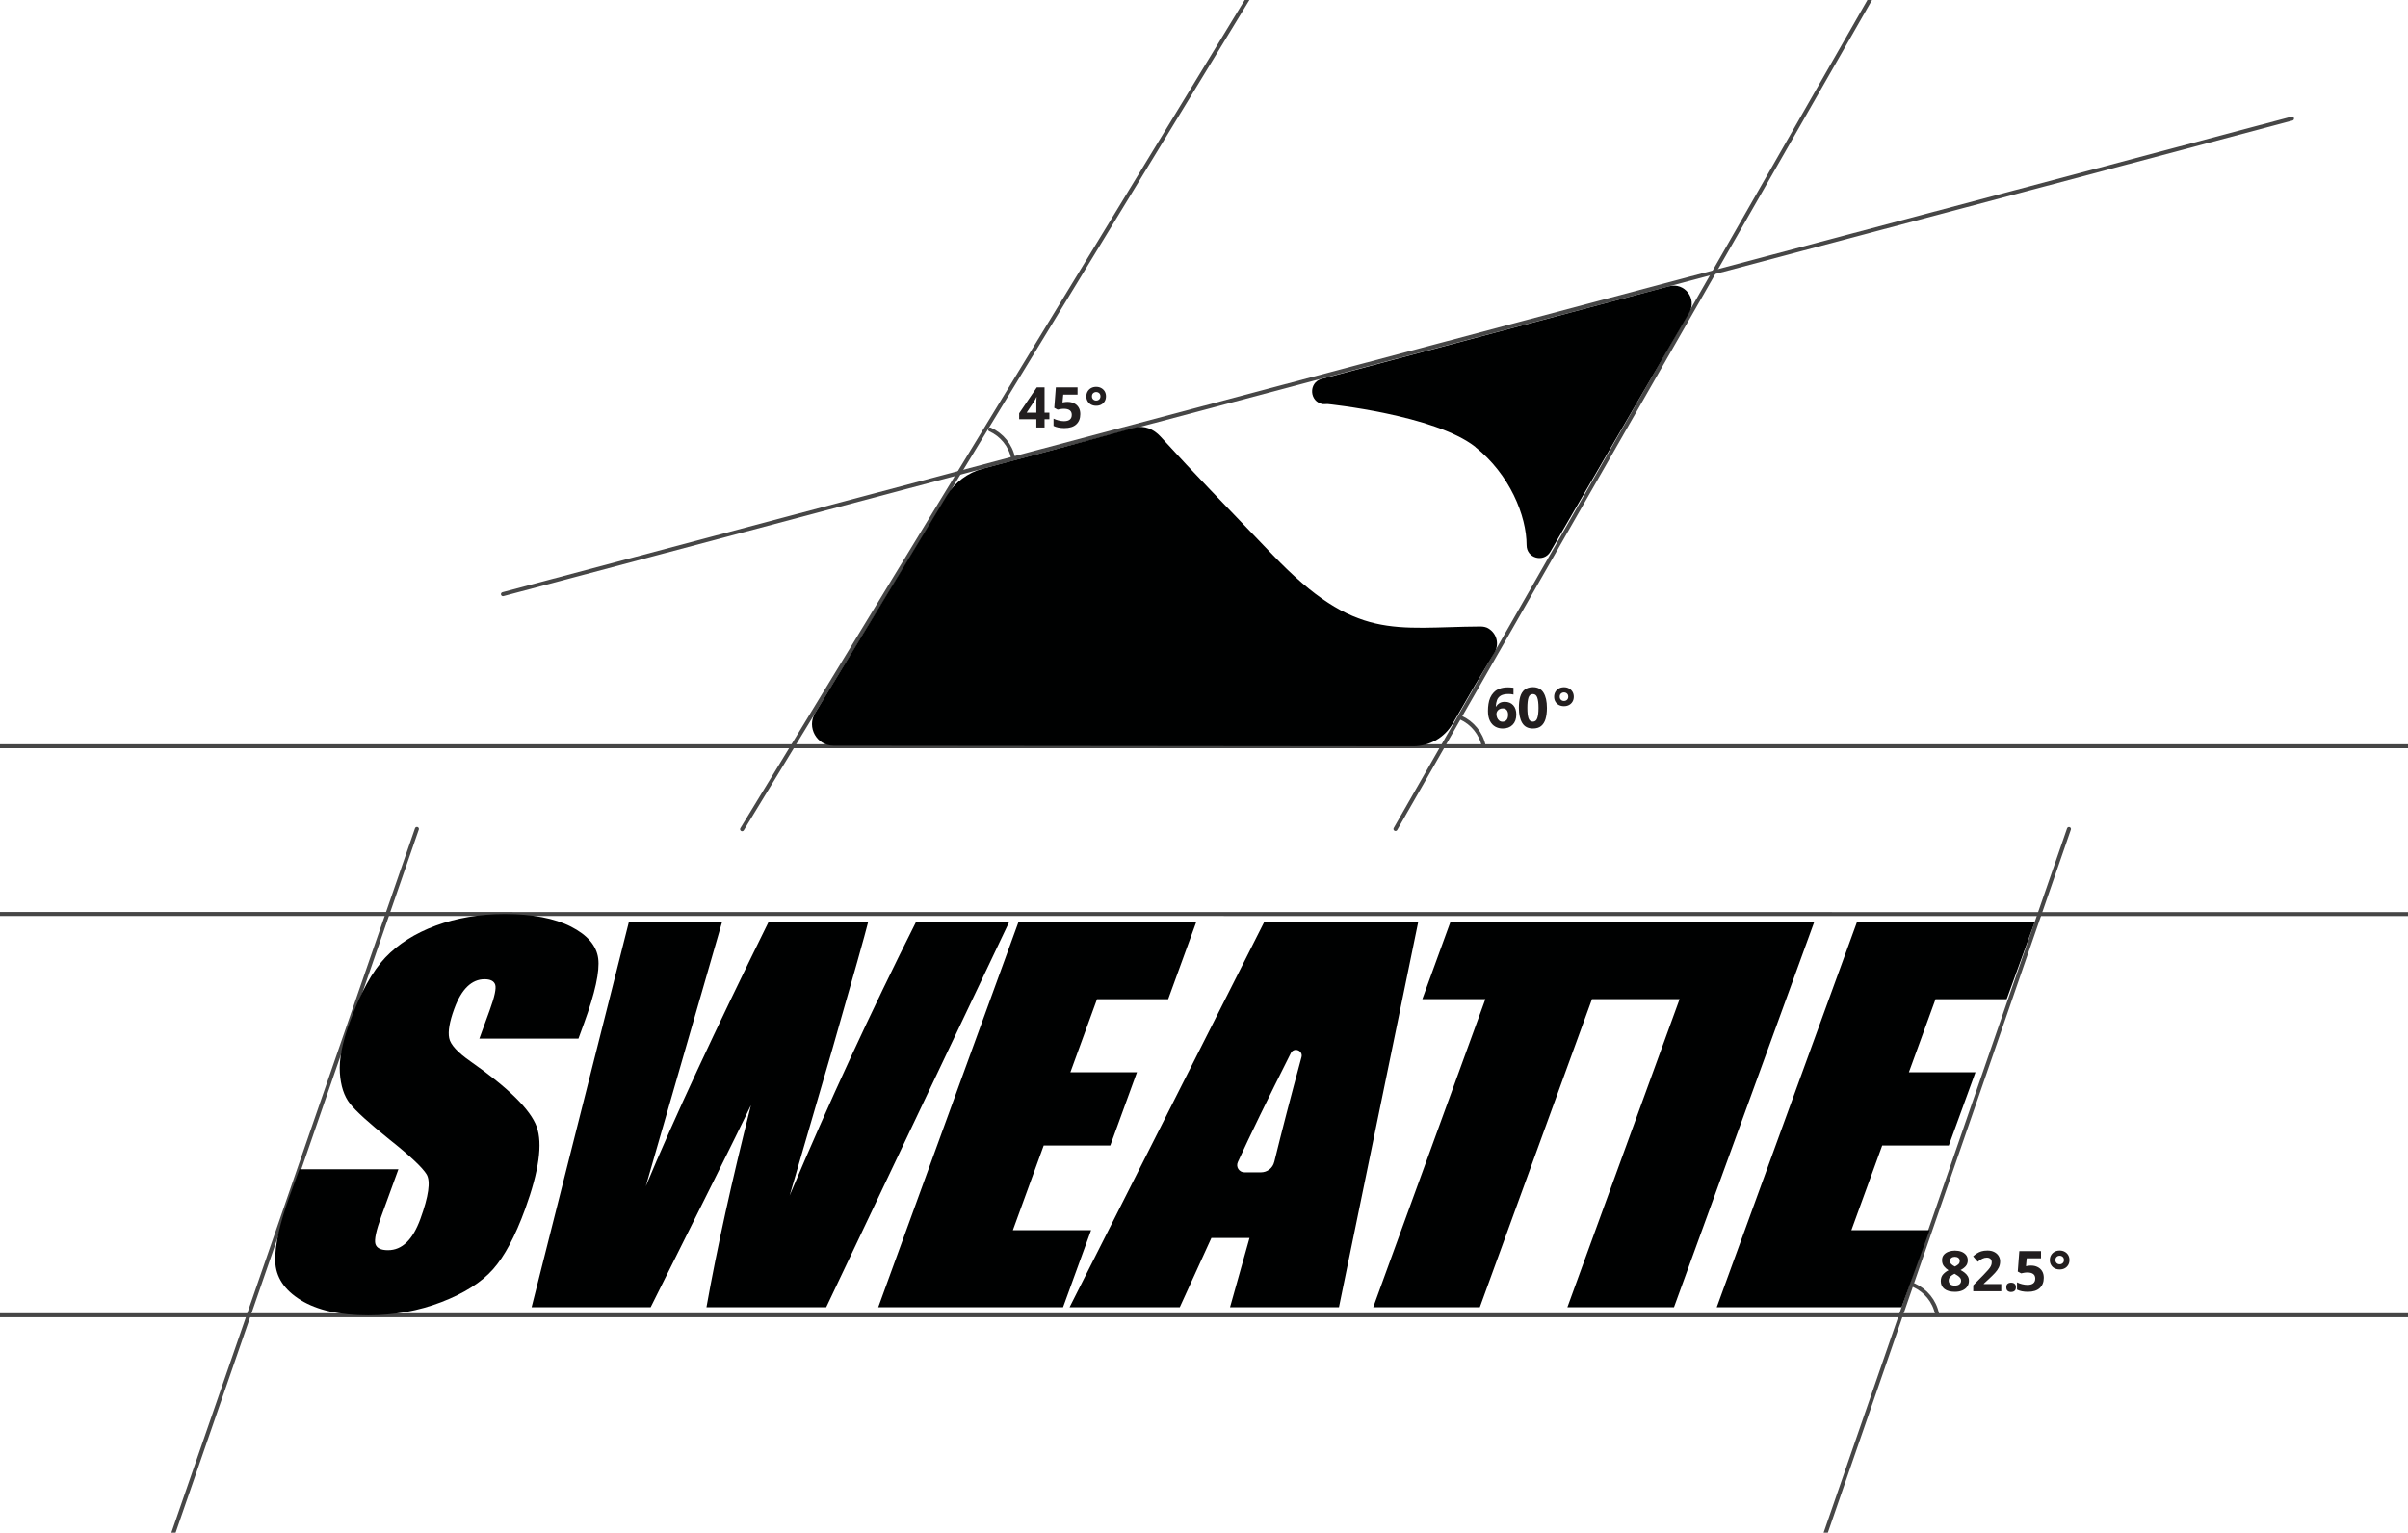
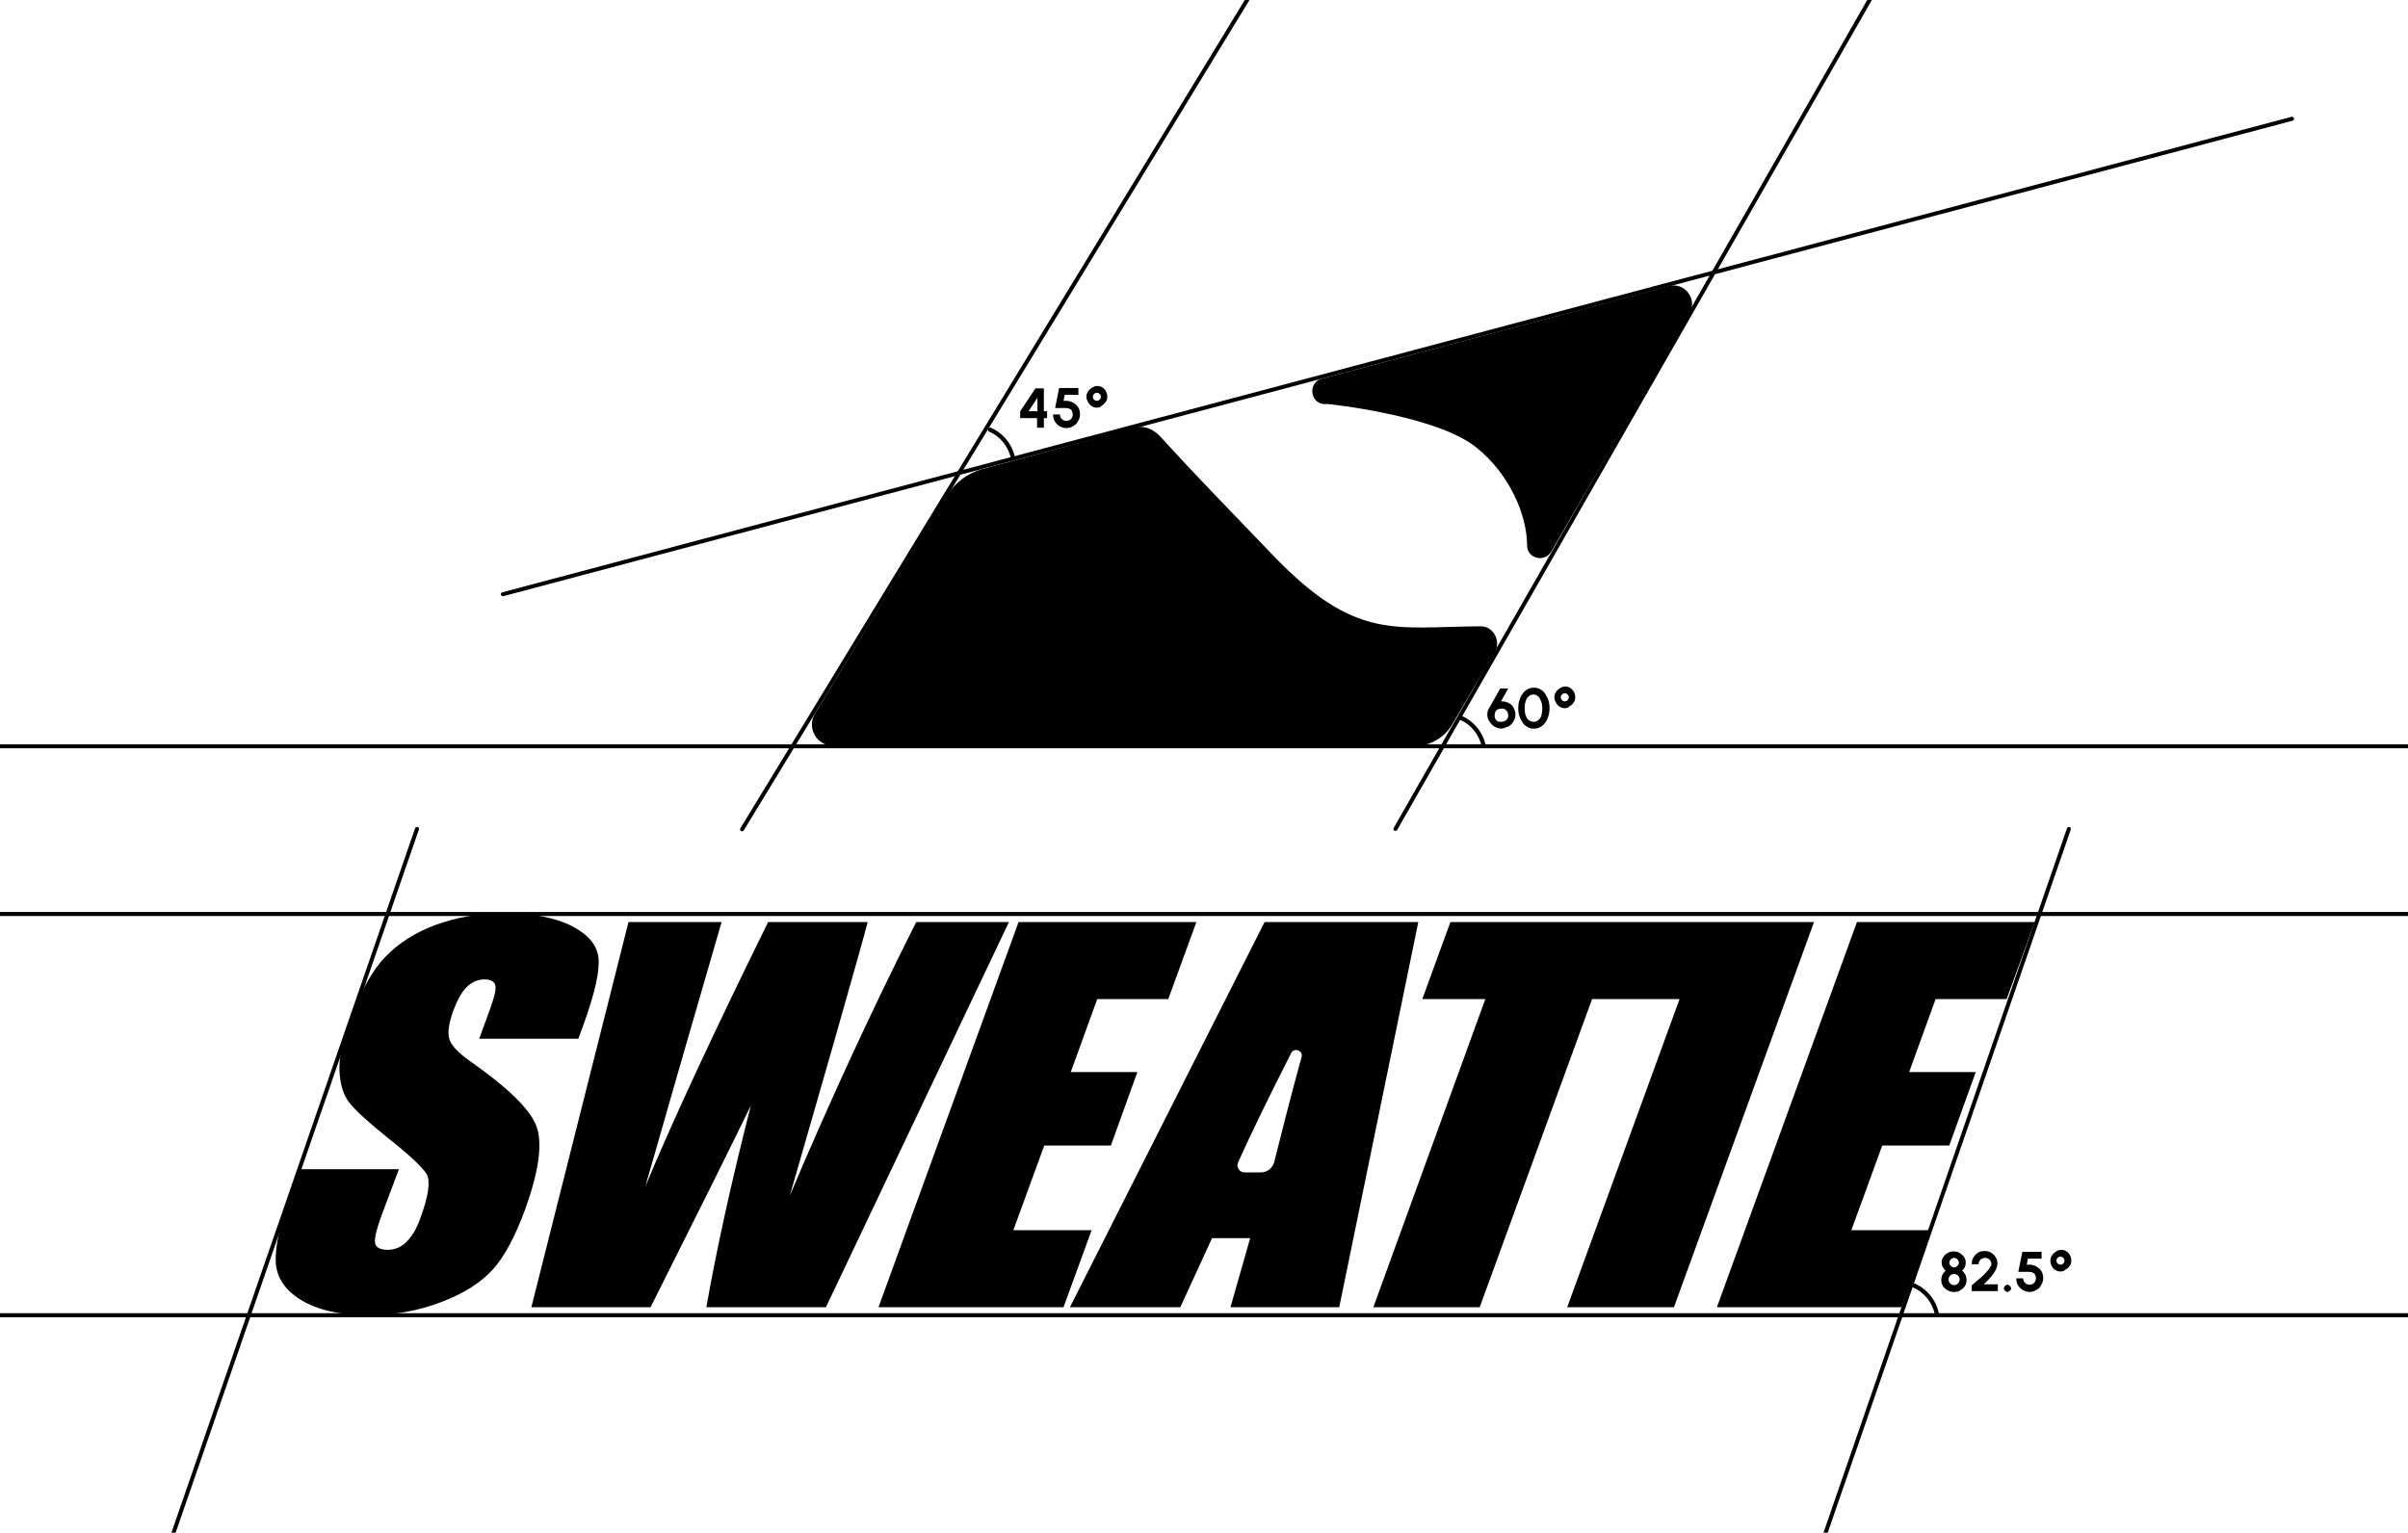
- <svg xmlns="http://www.w3.org/2000/svg" id="_레이어_2" data-name="레이어 2" viewBox="0 0 600 382">
-   <defs>
-     <style>
-       .cls-1 {
-         stroke: #464646;
-         stroke-linecap: round;
-         stroke-miterlimit: 10;
-       }
- 
-       .cls-1, .cls-2 {
-         fill: none;
-       }
- 
-       .cls-3 {
-         letter-spacing: .02em;
-       }
- 
-       .cls-4 {
-         fill: #000101;
-       }
- 
-       .cls-4, .cls-2 {
-         stroke-width: 0px;
-       }
- 
-       .cls-5 {
-         letter-spacing: .02em;
-       }
- 
-       .cls-6 {
-         clip-path: url(#clippath);
-       }
- 
-       .cls-7 {
-         letter-spacing: 0em;
-       }
- 
-       .cls-8 {
-         fill: #221e1f;
-         font-family: UrbanistRoman-Bold, Urbanist;
-         font-size: 14px;
-         font-variation-settings: 'wght' 700;
-         font-weight: 700;
-       }
-     </style>
-     <clipPath id="clippath">
-       <rect class="cls-2" width="600" height="382" />
+ <svg xmlns="http://www.w3.org/2000/svg" xmlns:xlink="http://www.w3.org/1999/xlink" version="1.1" id="vertical_logo" x="0px" y="0px" viewBox="0 0 600 382" style="enable-background:new 0 0 600 382;" xml:space="preserve">
+   <style type="text/css">
+ 	.st0{clip-path:url(#SVGID_00000152982101255659929970000002474586680019226013_);}
+ 	.st1{fill:none;stroke:#000;stroke-linecap:round;stroke-miterlimit:10;}
+ 	.st2{enable-background:new    ;}
+ 	.st3{fill:#000000;}
+ 	.st4{fill:#000000;}
+ 	.st5{fill:#000000;}
+ </style>
+   <g>
+     <defs>
+       <rect id="SVGID_1_" y="0" width="600" height="382" />
+     </defs>
+     <clipPath id="SVGID_00000130636918844765743740000003983172262199657900_">
+       <use xlink:href="#SVGID_1_" style="overflow:visible;" />
    </clipPath>
-   </defs>
-   <g id="Layer_1" data-name="Layer 1">
-     <g class="cls-6">
-       <line class="cls-1" x1="497.04" y1="-54.48" x2="347.71" y2="206.61" />
-       <line class="cls-1" x1="334" y1="-38.23" x2="184.91" y2="206.67" />
-       <line class="cls-1" x1="-145.44" y1="185.98" x2="733.81" y2="185.98" />
-       <line class="cls-1" x1="515.52" y1="206.62" x2="428.92" y2="457.24" />
-       <line class="cls-1" x1="103.88" y1="206.6" x2="17.17" y2="457.34" />
-       <line class="cls-1" x1="-156.09" y1="327.81" x2="770.13" y2="327.81" />
-       <line class="cls-1" x1="-153.49" y1="227.79" x2="674.74" y2="227.83" />
-       <line class="cls-1" x1="125.32" y1="148.08" x2="571.09" y2="29.56" />
-       <g>
-         <text class="cls-8" transform="translate(483.1 321.82)">
-           <tspan x="0" y="0">82.</tspan>
-           <tspan class="cls-3" x="18.79" y="0">5</tspan>
-           <tspan class="cls-7" x="27.11" y="0">°</tspan>
-         </text>
-         <path class="cls-1" d="m482.65,327.47c-.65-3.2-2.84-5.83-5.74-7.14" />
+     <g id="lines" style="clip-path:url(#SVGID_00000130636918844765743740000003983172262199657900_);">
+       <path class="st1" d="M497 -54.5 C447.23 32.53 397.46 119.56 347.7 206.6 " />
+       <path class="st1" d="M334 -38.2 C284.3 43.43 234.6 125.06 184.9 206.7 " />
+       <path class="st1" d="M-145.4 186 C147.66 186 440.73 186 733.8 186 " />
+       <path class="st1" d="M515.5 206.6 C486.63 290.13 457.76 373.66 428.9 457.2 " />
+       <path class="st1" d="M103.9 206.6 C75 290.16 46.1 373.73 17.2 457.3 " />
+       <path class="st1" d="M-156.1 327.8 C152.63 327.8 461.36 327.8 770.1 327.8 " />
+       <path class="st1" d="M-153.5 227.8 C122.56 227.8 398.63 227.8 674.7 227.8 " />
+       <path class="st1" d="M125.3 148.1 C273.89 108.6 422.5 69.09 571.1 29.6 " />
+     </g>
+     <g style="clip-path:url(#SVGID_00000130636918844765743740000003983172262199657900_);">
+       <g class="st2">
+         <path class="st3" d="M486.9,322c-0.6,0-1.1-0.1-1.6-0.4c-0.5-0.3-0.9-0.6-1.2-1.1c-0.3-0.5-0.4-1-0.4-1.5c0-0.4,0.1-0.9,0.3-1.3     c0.2-0.4,0.5-0.7,0.8-1c-0.3-0.2-0.5-0.5-0.7-0.9c-0.2-0.3-0.3-0.7-0.3-1.1c0-0.5,0.1-1,0.4-1.4c0.3-0.4,0.6-0.8,1.1-1     c0.5-0.3,1-0.4,1.5-0.4c0.6,0,1.1,0.1,1.5,0.4c0.5,0.3,0.8,0.6,1.1,1c0.3,0.4,0.4,0.9,0.4,1.4c0,0.4-0.1,0.8-0.2,1.1     c-0.2,0.3-0.4,0.6-0.7,0.9c0.4,0.3,0.6,0.6,0.8,1s0.3,0.8,0.3,1.3c0,0.6-0.1,1.1-0.4,1.5c-0.3,0.5-0.7,0.8-1.2,1.1     C488.1,321.9,487.5,322,486.9,322z M486.9,320.3c0.3,0,0.5-0.1,0.7-0.2c0.2-0.1,0.4-0.3,0.5-0.5s0.2-0.4,0.2-0.7     s-0.1-0.5-0.2-0.7s-0.3-0.4-0.5-0.5c-0.2-0.1-0.5-0.2-0.7-0.2c-0.3,0-0.5,0.1-0.7,0.2c-0.2,0.1-0.4,0.3-0.5,0.5s-0.2,0.4-0.2,0.7     s0.1,0.5,0.2,0.7s0.3,0.4,0.5,0.5C486.4,320.2,486.6,320.3,486.9,320.3z M486.9,315.9c0.2,0,0.4-0.1,0.6-0.2     c0.2-0.1,0.3-0.2,0.4-0.4c0.1-0.2,0.2-0.4,0.2-0.6s-0.1-0.4-0.2-0.6c-0.1-0.2-0.3-0.3-0.4-0.4c-0.2-0.1-0.4-0.2-0.6-0.2     c-0.2,0-0.4,0.1-0.6,0.2c-0.2,0.1-0.3,0.2-0.4,0.4s-0.2,0.4-0.2,0.6s0.1,0.4,0.2,0.6s0.3,0.3,0.4,0.4     C486.5,315.8,486.7,315.9,486.9,315.9z" />
+         <path class="st3" d="M491.3,321.8v-1.5c0.3-0.2,0.7-0.5,1.1-0.9c0.4-0.3,0.8-0.7,1.3-1.1s0.8-0.8,1.2-1.2     c0.4-0.4,0.7-0.8,0.9-1.1s0.4-0.7,0.4-0.9c0-0.3-0.1-0.5-0.2-0.8c-0.1-0.2-0.3-0.4-0.6-0.6c-0.2-0.1-0.5-0.2-0.8-0.2     c-0.3,0-0.5,0.1-0.8,0.2c-0.2,0.1-0.4,0.3-0.6,0.6c-0.1,0.2-0.2,0.5-0.2,0.8h-1.7c0-0.6,0.1-1.2,0.4-1.7c0.3-0.5,0.7-0.9,1.2-1.2     c0.5-0.3,1-0.4,1.6-0.4c0.6,0,1.1,0.1,1.6,0.4c0.5,0.3,0.9,0.7,1.2,1.2c0.3,0.5,0.4,1,0.4,1.6c0,0.3-0.1,0.6-0.2,1     c-0.1,0.3-0.3,0.6-0.5,1c-0.2,0.3-0.5,0.7-0.7,1c-0.3,0.3-0.6,0.7-0.9,1s-0.7,0.7-1.1,1.1h3.5v1.7H491.3z" />
+         <path class="st3" d="M500.2,322c-0.2,0-0.4-0.1-0.6-0.3c-0.2-0.2-0.3-0.4-0.3-0.6c0-0.2,0.1-0.4,0.3-0.6c0.2-0.2,0.4-0.3,0.6-0.3     c0.2,0,0.5,0.1,0.6,0.3c0.2,0.2,0.3,0.4,0.3,0.6c0,0.2-0.1,0.5-0.3,0.6C500.6,321.9,500.4,322,500.2,322z" />
+       </g>
+       <g class="st2">
+         <path class="st3" d="M505.7,322c-0.6,0-1.2-0.2-1.7-0.5c-0.5-0.3-0.9-0.7-1.2-1.2c-0.3-0.5-0.4-1.1-0.4-1.7h1.7     c0,0.3,0.1,0.6,0.2,0.8c0.1,0.2,0.3,0.4,0.6,0.6c0.2,0.1,0.5,0.2,0.8,0.2c0.3,0,0.6-0.1,0.8-0.2c0.2-0.1,0.4-0.3,0.6-0.6     c0.1-0.2,0.2-0.5,0.2-0.8s-0.1-0.6-0.2-0.8c-0.1-0.3-0.3-0.5-0.6-0.6c-0.3-0.2-0.7-0.2-1.1-0.2h-2.5l1-5h4.8v1.7h-3.4l-0.3,1.5     l0.7,0c0.7,0,1.2,0.2,1.8,0.5c0.5,0.3,0.9,0.7,1.2,1.2s0.4,1.1,0.4,1.7c0,0.5-0.1,0.9-0.3,1.3s-0.4,0.8-0.7,1.1     c-0.3,0.3-0.7,0.5-1.1,0.7C506.6,321.9,506.2,322,505.7,322z" />
+       </g>
+       <g class="st2">
+         <path class="st3" d="M513.4,316.9c-0.5,0-0.9-0.1-1.3-0.4c-0.4-0.2-0.7-0.6-0.9-1c-0.2-0.4-0.3-0.8-0.3-1.3     c0-0.5,0.1-0.9,0.4-1.3c0.2-0.4,0.6-0.7,1-1c0.4-0.2,0.8-0.4,1.3-0.4c0.5,0,0.9,0.1,1.3,0.4c0.4,0.2,0.7,0.6,0.9,1     c0.2,0.4,0.3,0.8,0.3,1.3c0,0.5-0.1,0.9-0.4,1.3c-0.2,0.4-0.6,0.7-1,0.9C514.3,316.8,513.9,316.9,513.4,316.9z M513.4,315.2     c0.3,0,0.5-0.1,0.7-0.3c0.2-0.2,0.3-0.4,0.3-0.7c0-0.3-0.1-0.5-0.3-0.7c-0.2-0.2-0.4-0.3-0.7-0.3c-0.3,0-0.5,0.1-0.7,0.3     c-0.2,0.2-0.3,0.4-0.3,0.7c0,0.3,0.1,0.5,0.3,0.7S513.2,315.2,513.4,315.2z" />
      </g>
      <g>
-         <text class="cls-8" transform="translate(370.27 181.42)">
-           <tspan x="0" y="0">6</tspan>
-           <tspan class="cls-5" x="7.69" y="0">0</tspan>
-           <tspan x="16.43" y="0">°</tspan>
-         </text>
-         <path class="cls-1" d="m369.7,185.98c-.65-3.2-2.84-5.83-5.74-7.14" />
+         <path class="st4" d="M482.6,328c-0.2,0-0.4-0.2-0.5-0.4c-0.6-2.9-2.6-5.5-5.4-6.7c-0.3-0.1-0.4-0.4-0.3-0.7s0.4-0.4,0.7-0.3     c3.1,1.4,5.4,4.2,6,7.5C483.1,327.7,483,327.9,482.6,328C482.7,328,482.6,328,482.6,328z" />
+       </g>
+     </g>
+     <g style="clip-path:url(#SVGID_00000130636918844765743740000003983172262199657900_);">
+       <g class="st2">
+         <path class="st3" d="M374.1,181.6c-0.6,0-1.2-0.2-1.7-0.5s-0.9-0.7-1.3-1.3s-0.5-1.1-0.5-1.7c0-0.3,0-0.6,0.1-0.9     c0.1-0.3,0.2-0.6,0.4-0.8l2.7-4.8h2l-1.8,3.2c0.4,0,0.7,0,1.1,0.1c0.4,0.1,0.7,0.2,1,0.4c0.3,0.2,0.6,0.4,0.8,0.7     c0.2,0.3,0.4,0.6,0.5,1c0.1,0.4,0.2,0.7,0.2,1.1c0,0.5-0.1,0.9-0.3,1.3c-0.2,0.4-0.4,0.8-0.7,1.1c-0.3,0.3-0.7,0.6-1.1,0.7     S374.5,181.6,374.1,181.6z M374.1,179.9c0.3,0,0.6-0.1,0.9-0.2c0.3-0.2,0.5-0.4,0.6-0.6c0.2-0.3,0.2-0.5,0.2-0.8     c0-0.3-0.1-0.6-0.2-0.9c-0.2-0.3-0.4-0.5-0.6-0.6c-0.3-0.2-0.6-0.2-0.9-0.2c-0.3,0-0.6,0.1-0.9,0.2s-0.5,0.4-0.6,0.6     c-0.1,0.3-0.2,0.6-0.2,0.9c0,0.3,0.1,0.6,0.2,0.9c0.2,0.3,0.4,0.5,0.6,0.6S373.8,179.9,374.1,179.9z" />
+       </g>
+       <g class="st2">
+         <path class="st3" d="M382.2,181.6c-0.6,0-1.1-0.1-1.6-0.4c-0.5-0.3-0.9-0.6-1.2-1.1c-0.3-0.5-0.6-1-0.8-1.6     c-0.2-0.6-0.3-1.3-0.3-2c0-0.7,0.1-1.4,0.3-2c0.2-0.6,0.4-1.2,0.8-1.6c0.3-0.5,0.7-0.8,1.2-1.1c0.5-0.3,1-0.4,1.6-0.4     s1.1,0.1,1.6,0.4c0.5,0.3,0.9,0.6,1.2,1.1c0.3,0.5,0.6,1,0.8,1.6c0.2,0.6,0.3,1.3,0.3,2c0,0.7-0.1,1.4-0.3,2     c-0.2,0.6-0.4,1.2-0.8,1.6c-0.3,0.5-0.7,0.8-1.2,1.1S382.8,181.6,382.2,181.6z M382.2,179.9c0.5,0,0.9-0.2,1.2-0.5     c0.3-0.3,0.6-0.7,0.7-1.2s0.2-1.1,0.2-1.7c0-0.6-0.1-1.2-0.3-1.7s-0.4-0.9-0.7-1.2c-0.3-0.3-0.7-0.5-1.2-0.5     c-0.4,0-0.7,0.1-1,0.3c-0.3,0.2-0.5,0.4-0.7,0.8c-0.2,0.3-0.3,0.7-0.4,1.1c-0.1,0.4-0.1,0.8-0.1,1.3c0,0.6,0.1,1.1,0.2,1.6     c0.2,0.5,0.4,0.9,0.7,1.2S381.7,179.9,382.2,179.9z" />
+       </g>
+       <g class="st2">
+         <path class="st3" d="M389.9,176.5c-0.5,0-0.9-0.1-1.3-0.4c-0.4-0.2-0.7-0.6-0.9-1c-0.2-0.4-0.4-0.8-0.4-1.3     c0-0.5,0.1-0.9,0.4-1.3c0.2-0.4,0.6-0.7,1-1c0.4-0.2,0.8-0.4,1.3-0.4c0.5,0,0.9,0.1,1.3,0.4s0.7,0.6,0.9,1     c0.2,0.4,0.3,0.8,0.3,1.3c0,0.5-0.1,0.9-0.4,1.3c-0.2,0.4-0.6,0.7-1,0.9C390.8,176.4,390.4,176.5,389.9,176.5z M389.9,174.8     c0.3,0,0.5-0.1,0.7-0.3c0.2-0.2,0.3-0.4,0.3-0.7c0-0.3-0.1-0.5-0.3-0.7c-0.2-0.2-0.4-0.3-0.7-0.3c-0.3,0-0.5,0.1-0.7,0.3     c-0.2,0.2-0.3,0.4-0.3,0.7c0,0.3,0.1,0.5,0.3,0.7S389.6,174.8,389.9,174.8z" />
      </g>
      <g>
-         <text class="cls-8" transform="translate(253.71 106.55)">
-           <tspan x="0" y="0">4</tspan>
-           <tspan class="cls-5" x="8.11" y="0">5</tspan>
-           <tspan x="16.43" y="0">°</tspan>
-         </text>
-         <path class="cls-1" d="m252.44,114.18c-.65-3.2-2.84-5.83-5.74-7.14" />
+         <path class="st4" d="M369.7,186.5c-0.2,0-0.4-0.2-0.5-0.4c-0.6-2.9-2.6-5.5-5.4-6.7c-0.3-0.1-0.4-0.4-0.3-0.7     c0.1-0.3,0.4-0.4,0.7-0.3c3.1,1.4,5.4,4.2,6,7.5C370.2,186.2,370.1,186.4,369.7,186.5C369.8,186.5,369.7,186.5,369.7,186.5z" />
+       </g>
+     </g>
+     <g style="clip-path:url(#SVGID_00000130636918844765743740000003983172262199657900_);">
+       <g class="st2">
+         <path class="st3" d="M258.4,106.6v-2.4h-4.2v-1.7l3.8-5.7h2.1v5.7h0.8v1.7h-0.8v2.4H258.4z M256.3,102.5l2.2,0l0-3.4L256.3,102.5     z" />
+       </g>
+       <g class="st2">
+         <path class="st3" d="M265.7,106.7c-0.6,0-1.2-0.2-1.7-0.5c-0.5-0.3-0.9-0.7-1.2-1.2s-0.4-1.1-0.4-1.7h1.7c0,0.3,0.1,0.6,0.2,0.8     c0.1,0.2,0.3,0.4,0.6,0.6c0.2,0.1,0.5,0.2,0.8,0.2c0.3,0,0.6-0.1,0.8-0.2c0.2-0.1,0.4-0.3,0.6-0.6c0.1-0.2,0.2-0.5,0.2-0.8     s-0.1-0.6-0.2-0.8c-0.1-0.3-0.3-0.5-0.6-0.6c-0.3-0.2-0.7-0.2-1.1-0.2h-2.5l1-5h4.8v1.7h-3.4l-0.3,1.5l0.7,0     c0.7,0,1.2,0.2,1.8,0.5c0.5,0.3,0.9,0.7,1.2,1.2s0.4,1.1,0.4,1.7c0,0.5-0.1,0.9-0.3,1.3c-0.2,0.4-0.4,0.8-0.7,1.1     c-0.3,0.3-0.7,0.5-1.1,0.7C266.6,106.6,266.1,106.7,265.7,106.7z" />
+       </g>
+       <g class="st2">
+         <path class="st3" d="M273.3,101.6c-0.5,0-0.9-0.1-1.3-0.4c-0.4-0.2-0.7-0.6-0.9-1c-0.2-0.4-0.4-0.8-0.4-1.3     c0-0.5,0.1-0.9,0.4-1.3c0.2-0.4,0.6-0.7,1-1c0.4-0.2,0.8-0.4,1.3-0.4c0.5,0,0.9,0.1,1.3,0.4c0.4,0.2,0.7,0.6,0.9,1     c0.2,0.4,0.3,0.8,0.3,1.3c0,0.5-0.1,0.9-0.4,1.3s-0.6,0.7-1,0.9C274.3,101.5,273.8,101.6,273.3,101.6z M273.3,99.9     c0.3,0,0.5-0.1,0.7-0.3s0.3-0.4,0.3-0.7c0-0.3-0.1-0.5-0.3-0.7c-0.2-0.2-0.4-0.3-0.7-0.3c-0.3,0-0.5,0.1-0.7,0.3     c-0.2,0.2-0.3,0.4-0.3,0.7c0,0.3,0.1,0.5,0.3,0.7S273.1,99.9,273.3,99.9z" />
      </g>
      <g>
-         <g>
-           <path class="cls-4" d="m144.1,258.87h-24.66l2.59-7.11c1.21-3.32,1.66-5.43,1.36-6.34-.3-.91-1.19-1.36-2.66-1.36-1.6,0-3.03.61-4.3,1.84-1.27,1.23-2.35,3.08-3.26,5.57-1.17,3.2-1.58,5.62-1.25,7.24.29,1.62,2.08,3.58,5.37,5.87,9.42,6.59,14.9,12,16.43,16.23,1.53,4.23.58,11.04-2.84,20.45-2.49,6.84-5.17,11.88-8.06,15.12-2.88,3.24-7.16,5.96-12.84,8.15-5.68,2.19-11.76,3.29-18.23,3.29-7.11,0-12.71-1.27-16.82-3.79-4.1-2.53-6.22-5.75-6.35-9.67-.13-3.91,1.11-9.46,3.73-16.65l2.29-6.28h24.67l-4.25,11.68c-1.31,3.6-1.8,5.91-1.48,6.94.32,1.03,1.36,1.54,3.13,1.54s3.32-.65,4.66-1.96c1.34-1.3,2.47-3.24,3.41-5.81,2.06-5.65,2.58-9.35,1.58-11.09-1.05-1.74-4.14-4.64-9.26-8.71-5.11-4.11-8.39-7.09-9.86-8.95-1.47-1.86-2.31-4.43-2.52-7.71-.22-3.28.6-7.47,2.46-12.57,2.68-7.35,5.63-12.72,8.86-16.12,3.23-3.4,7.43-6.06,12.59-7.97s10.89-2.88,17.2-2.88c6.9,0,12.39,1.05,16.49,3.14,4.09,2.09,6.35,4.73,6.77,7.91.42,3.18-.76,8.59-3.54,16.21l-1.38,3.79Z" />
-           <path class="cls-4" d="m251.44,229.83l-45.57,95.97h-29.84c2.63-14.74,6.33-31.52,11.08-50.33-3.89,8.06-12.22,24.84-24.98,50.33h-29.67l24.23-95.97h23.22l-9.66,33.48-9.34,32.37c6.98-16.75,17.17-38.7,30.58-65.86h24.82c-.69,2.81-3.66,13.36-8.91,31.65l-10.65,36.52c9.81-23.23,20.31-45.96,31.48-68.17h23.22Z" />
-           <path class="cls-4" d="m253.78,229.83h44.28l-6.99,19.21h-17.73l-6.63,18.2h16.59l-6.65,18.26h-16.59l-7.68,21.1h19.49l-6.99,19.21h-46.05l34.93-95.97Z" />
-           <path class="cls-4" d="m353.37,229.83l-19.74,95.97h-27.14l4.85-17.25h-9.5l-7.87,17.25h-27.46l48.48-95.97h38.39Zm-35.86,59.76c1.86-7.59,4.12-16.3,6.78-26.11.45-1.66-1.88-2.54-2.65-1.01-5.75,11.43-10.16,20.49-13.21,27.17-.55,1.2.33,2.55,1.65,2.55h4.11c1.58,0,2.94-1.06,3.31-2.59Z" />
-           <polygon class="cls-4" points="361.39 229.83 354.4 249.03 370.11 249.03 342.17 325.8 368.73 325.8 396.67 249.03 418.5 249.03 390.55 325.8 417.11 325.8 452.04 229.83 361.39 229.83" />
-           <path class="cls-4" d="m462.71,229.83h44.28l-6.99,19.21h-17.73l-6.63,18.2h16.59l-6.65,18.26h-16.59l-7.68,21.1h19.49l-6.99,19.21h-46.05l34.93-95.97Z" />
-         </g>
-         <g>
-           <path class="cls-4" d="m370.88,156.62c-.61-.36-1.35-.49-2.06-.48-21.34.13-30.99,3.8-51.67-17.82-13.89-14.53-18.48-19.11-27.99-29.52-1.67-1.83-4.01-2.86-6.39-2.21l-18.61,5.07h0s-19.32,5.16-19.32,5.16c-3.72.99-6.91,3.39-8.91,6.68l-32.82,54.2c-2.17,3.58.42,8.15,4.57,8.15l144.46.14c4.05,0,7.8-2.15,9.84-5.66l5.46-9.42,4.95-8.29c1.24-2.07.56-4.76-1.52-5.99Z" />
-           <path class="cls-4" d="m415.91,71.34l-86.64,23.1h0c-3.32.95-3.02,5.76.39,6.29l1.18-.03s26.63,2.69,36.8,10.7h-.05c8.57,6.79,12.79,17.16,12.79,24.47,0,3.28,4.31,4.45,5.95,1.59l34.58-59.55c2.01-3.47-1.17-7.59-5.01-6.56Z" />
-         </g>
+         <path class="st4" d="M252.4,114.7c-0.2,0-0.4-0.2-0.5-0.4c-0.6-2.9-2.6-5.5-5.4-6.7c-0.3-0.1-0.4-0.4-0.3-0.7     c0.1-0.3,0.4-0.4,0.7-0.3c3.1,1.4,5.4,4.2,6,7.5C252.9,114.4,252.8,114.6,252.4,114.7C252.5,114.7,252.4,114.7,252.4,114.7z" />
+       </g>
+     </g>
+     <g style="clip-path:url(#SVGID_00000130636918844765743740000003983172262199657900_);">
+       <g>
+         <path class="st5" d="M144.1,258.9h-24.7l2.6-7.1c1.2-3.3,1.7-5.4,1.4-6.3s-1.2-1.4-2.7-1.4c-1.6,0-3,0.6-4.3,1.8     s-2.3,3.1-3.3,5.6c-1.2,3.2-1.6,5.6-1.2,7.2c0.3,1.6,2.1,3.6,5.4,5.9c9.4,6.6,14.9,12,16.4,16.2s0.6,11-2.8,20.5     c-2.5,6.8-5.2,11.9-8.1,15.1s-7.2,6-12.8,8.1c-5.7,2.2-11.8,3.3-18.2,3.3c-7.1,0-12.7-1.3-16.8-3.8c-4.1-2.5-6.2-5.8-6.3-9.7     c-0.1-3.9,1.1-9.5,3.7-16.6l2.3-6.3h24.7L95,303.1c-1.3,3.6-1.8,5.9-1.5,6.9s1.4,1.5,3.1,1.5s3.3-0.6,4.7-2     c1.3-1.3,2.5-3.2,3.4-5.8c2.1-5.6,2.6-9.4,1.6-11.1c-1.1-1.7-4.1-4.6-9.3-8.7c-5.1-4.1-8.4-7.1-9.9-9s-2.3-4.4-2.5-7.7     c-0.2-3.3,0.6-7.5,2.5-12.6c2.7-7.4,5.6-12.7,8.9-16.1s7.4-6.1,12.6-8s10.9-2.9,17.2-2.9c6.9,0,12.4,1.1,16.5,3.1     c4.1,2.1,6.4,4.7,6.8,7.9c0.4,3.2-0.8,8.6-3.5,16.2L144.1,258.9L144.1,258.9z" />
+         <path class="st5" d="M251.4,229.8l-45.6,96H176c2.6-14.7,6.3-31.5,11.1-50.3c-3.9,8.1-12.2,24.8-25,50.3h-29.7l24.2-96h23.2     l-9.7,33.5l-9.3,32.4c7-16.8,17.2-38.7,30.6-65.9h24.8c-0.7,2.8-3.7,13.4-8.9,31.7L196.8,298c9.8-23.2,20.3-46,31.5-68.2H251.4     L251.4,229.8z" />
+         <path class="st5" d="M253.8,229.8h44.3l-7,19.2h-17.7l-6.6,18.2h16.6l-6.6,18.3h-16.6l-7.7,21.1H272l-7,19.2h-46.1L253.8,229.8     L253.8,229.8z" />
+         <path class="st5" d="M353.4,229.8l-19.7,96h-27.1l4.9-17.2H302l-7.9,17.2h-27.5l48.5-96L353.4,229.8L353.4,229.8z M317.5,289.6     c1.9-7.6,4.1-16.3,6.8-26.1c0.5-1.7-1.9-2.5-2.6-1c-5.8,11.4-10.2,20.5-13.2,27.2c-0.5,1.2,0.3,2.5,1.6,2.5h4.1     C315.8,292.2,317.1,291.1,317.5,289.6L317.5,289.6z" />
+         <polygon class="st5" points="361.4,229.8 354.4,249 370.1,249 342.2,325.8 368.7,325.8 396.7,249 418.5,249 390.5,325.8      417.1,325.8 452,229.8    " />
+         <path class="st5" d="M462.7,229.8H507l-7,19.2h-17.7l-6.6,18.2h16.6l-6.6,18.3H469l-7.7,21.1h19.5l-7,19.2h-46L462.7,229.8     L462.7,229.8z" />
+       </g>
+       <g>
+         <path class="st5" d="M370.9,156.6c-0.6-0.4-1.4-0.5-2.1-0.5c-21.3,0.1-31,3.8-51.7-17.8c-13.9-14.5-18.5-19.1-28-29.5     c-1.7-1.8-4-2.9-6.4-2.2l-18.6,5.1l0,0l-19.3,5.2c-3.7,1-6.9,3.4-8.9,6.7l-32.8,54.2c-2.2,3.6,0.4,8.1,4.6,8.1l144.5,0.1     c4,0,7.8-2.1,9.8-5.7l5.5-9.4l5-8.3C373.6,160.5,373,157.9,370.9,156.6L370.9,156.6z" />
+         <path class="st5" d="M415.9,71.3l-86.6,23.1l0,0c-3.3,0.9-3,5.8,0.4,6.3h1.2c0,0,26.6,2.7,36.8,10.7l0,0     c8.6,6.8,12.8,17.2,12.8,24.5c0,3.3,4.3,4.4,6,1.6l34.6-59.6C422.9,74.4,419.7,70.3,415.9,71.3L415.9,71.3z" />
      </g>
    </g>
  </g>
</svg>
